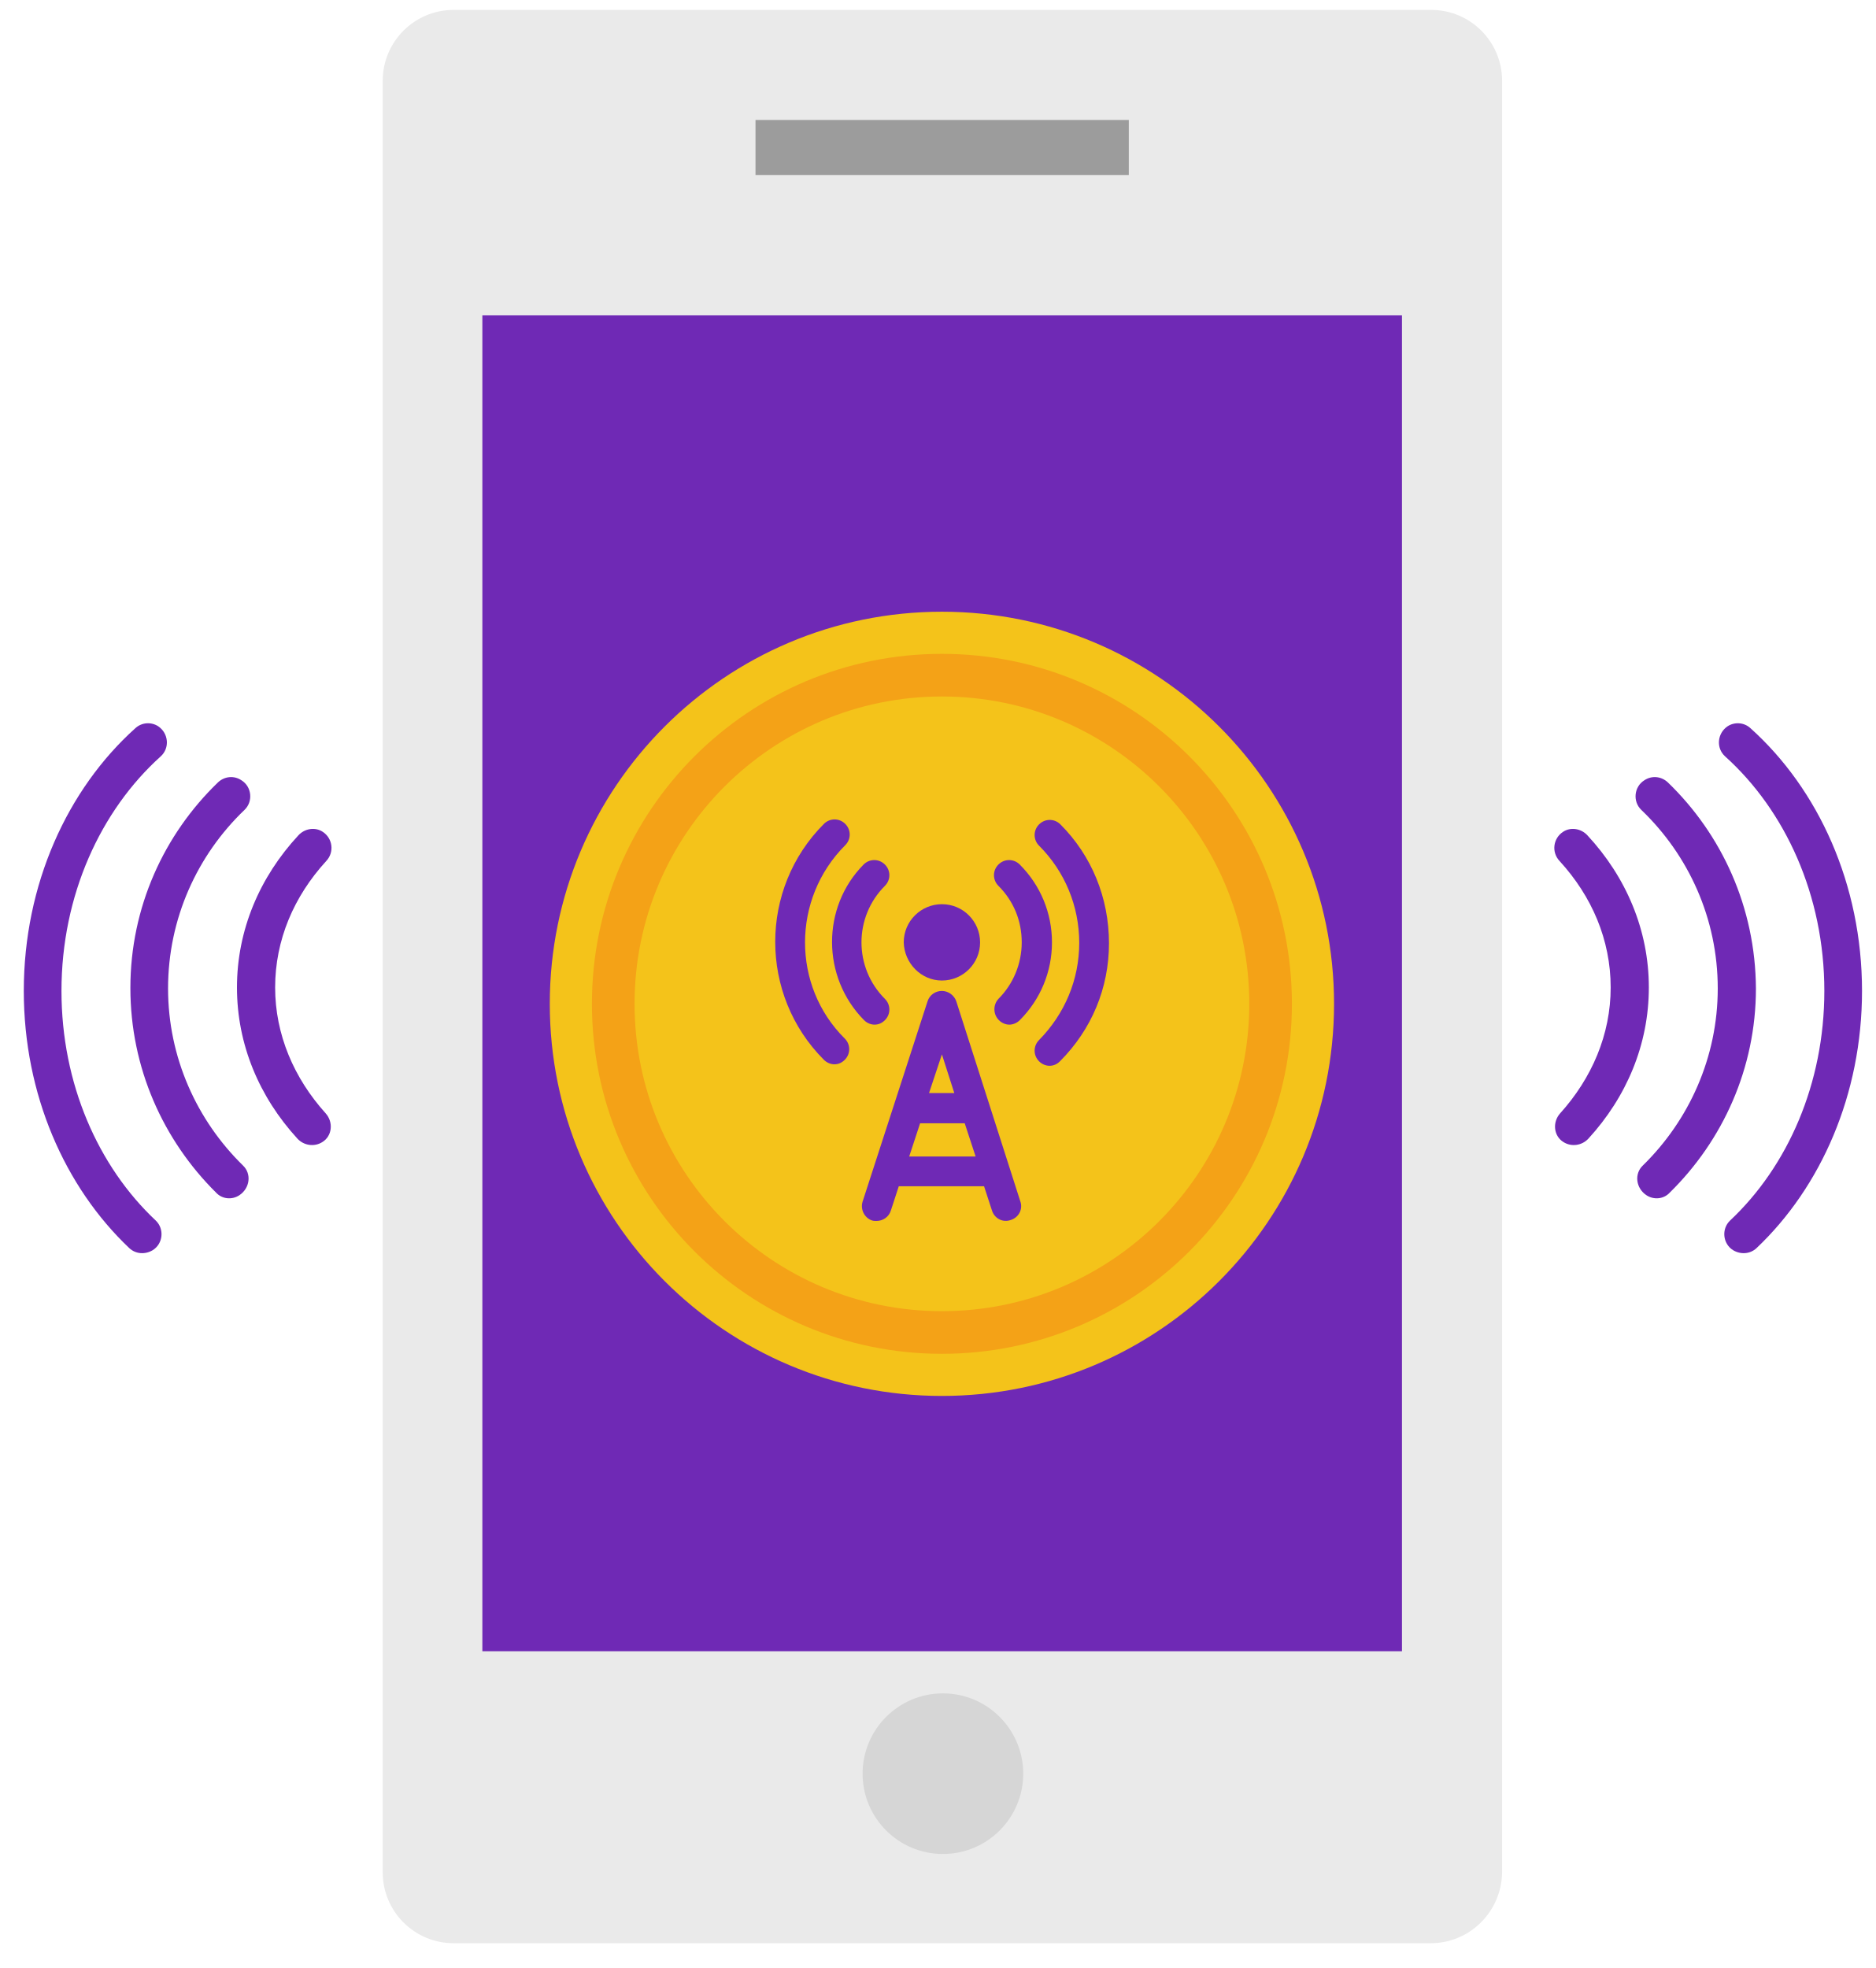
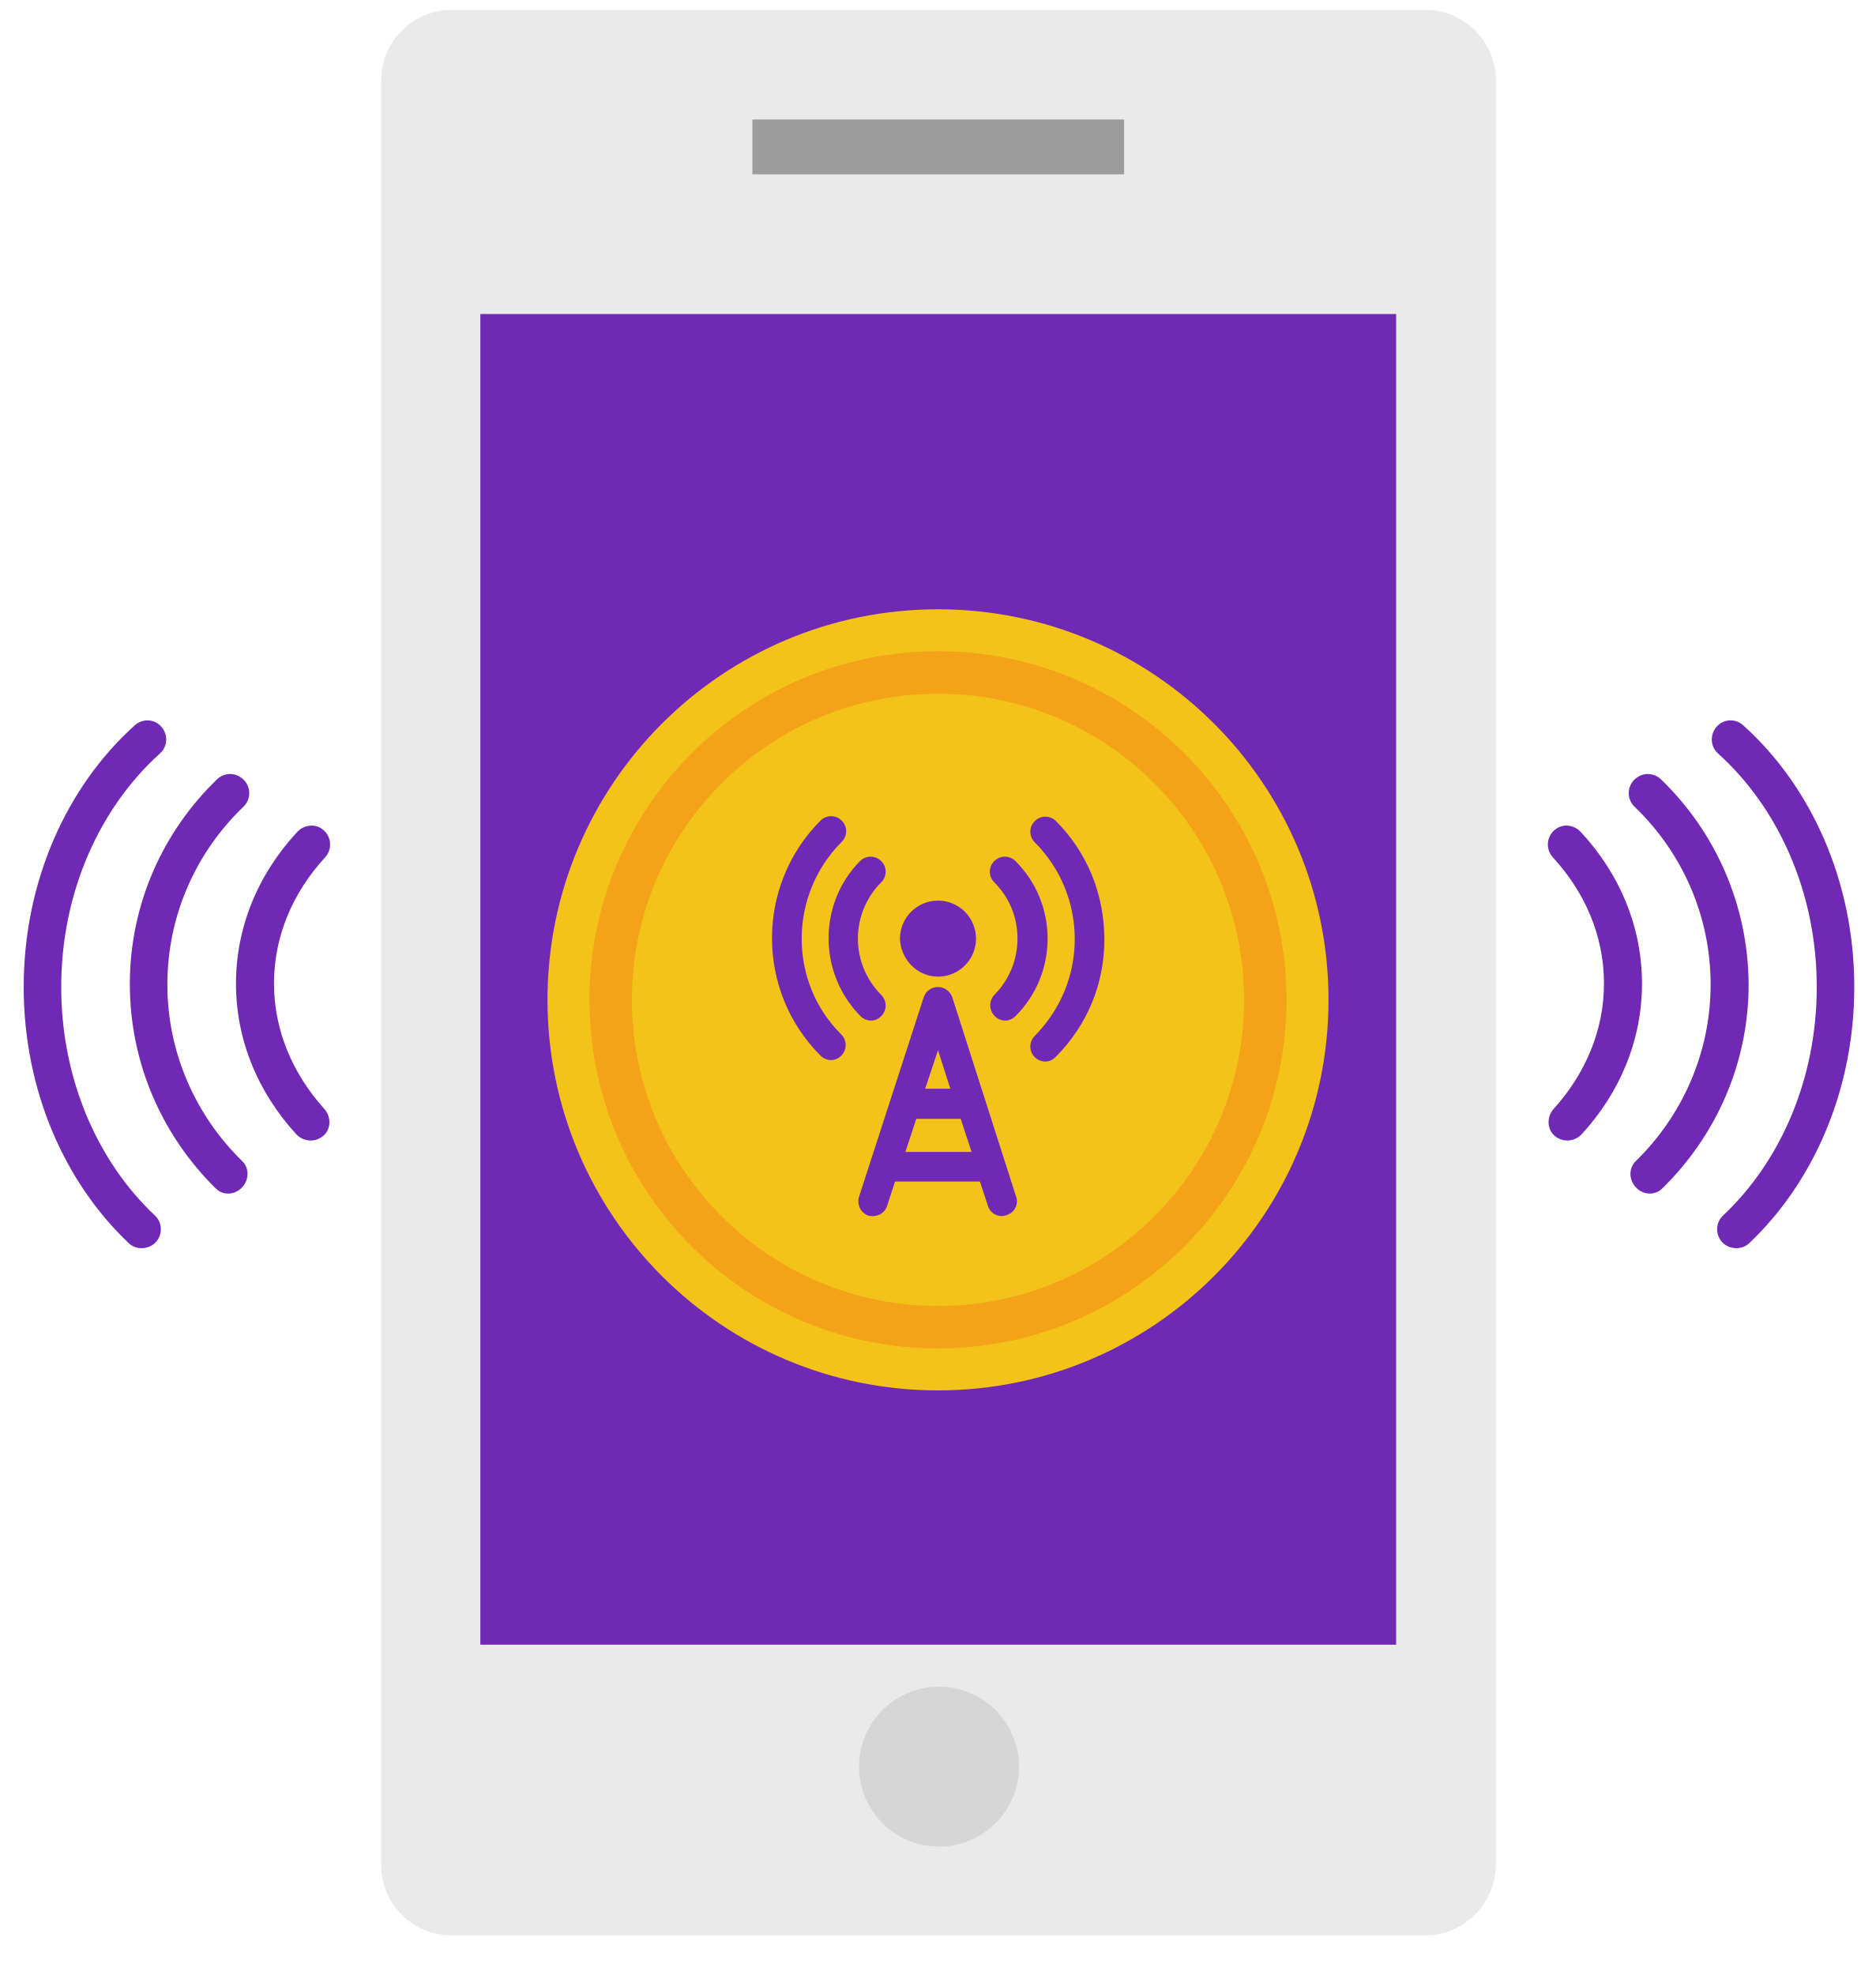
- <svg xmlns="http://www.w3.org/2000/svg" version="1.1" id="Layer_1" x="0px" y="0px" viewBox="0 0 37.83 39.7" style="enable-background:new 0 0 37.83 39.7;" xml:space="preserve">
-   <style type="text/css">
- 	.st0{fill:#EAEAEA;}
- 	.st1{fill:#6F29B5;}
- 	.st2{fill:#F4C31A;}
- 	.st3{fill:#F4A217;}
- 	.st4{fill:#9C9C9C;}
- 	.st5{fill:#D6D6D6;}
- 	.st6{fill:none;stroke:#000000;stroke-width:0.086;stroke-miterlimit:10;}
- </style>
-   <g>
-     <path class="st0" d="M28.86,39.2H9.15c-0.79,0-1.43-0.64-1.43-1.43V1.63c0-0.79,0.64-1.43,1.43-1.43h19.72   c0.79,0,1.43,0.64,1.43,1.43v36.14C30.29,38.56,29.65,39.2,28.86,39.2z" />
-     <rect x="9.73" y="6.36" class="st1" width="18.55" height="26.95" />
-     <circle class="st2" cx="19" cy="20.25" r="7.91" />
-     <circle class="st3" cx="19" cy="20.25" r="7.06" />
-     <circle class="st2" cx="19" cy="20.25" r="6.2" />
-     <rect x="15.24" y="2.42" class="st4" width="7.53" height="1.11" />
-     <circle class="st5" cx="19.02" cy="35.78" r="1.62" />
-     <path class="st6" d="M35.16,25.4" />
-     <g>
-       <path class="st1" d="M35.31,14.69c-0.13-0.12-0.32-0.13-0.46-0.04l0,0c-0.21,0.14-0.24,0.44-0.05,0.61c1.21,1.09,2,2.8,2,4.73    c0,1.87-0.74,3.54-1.9,4.63c-0.18,0.17-0.15,0.47,0.06,0.6l0,0c0.15,0.09,0.34,0.08,0.47-0.04c1.3-1.23,2.13-3.1,2.13-5.19    C37.56,17.84,36.68,15.92,35.31,14.69z" />
-       <path class="st1" d="M33.64,15.78c-0.13-0.12-0.32-0.14-0.47-0.04l0,0c-0.21,0.13-0.24,0.43-0.06,0.6    c0.95,0.91,1.54,2.19,1.54,3.6c0,1.39-0.58,2.66-1.51,3.57c-0.18,0.17-0.14,0.46,0.07,0.6l0,0c0.15,0.1,0.35,0.08,0.47-0.05    c1.07-1.05,1.74-2.51,1.74-4.12C35.41,18.3,34.73,16.83,33.64,15.78z" />
-       <path class="st1" d="M32.02,16.85c-0.13-0.14-0.34-0.17-0.49-0.07l0,0c-0.2,0.13-0.24,0.41-0.07,0.59    c0.65,0.71,1.03,1.59,1.03,2.55c0,0.95-0.38,1.83-1.02,2.54c-0.16,0.18-0.13,0.46,0.07,0.58l0,0c0.16,0.1,0.37,0.07,0.5-0.07    c0.77-0.84,1.22-1.9,1.22-3.05C33.26,18.76,32.8,17.69,32.02,16.85z" />
-     </g>
-     <g>
-       <path class="st1" d="M2.73,14.69c0.13-0.12,0.32-0.13,0.46-0.04l0,0c0.21,0.14,0.24,0.44,0.05,0.61c-1.21,1.09-2,2.8-2,4.73    c0,1.87,0.74,3.54,1.9,4.63c0.18,0.17,0.15,0.47-0.06,0.6l0,0c-0.15,0.09-0.34,0.08-0.47-0.04c-1.3-1.23-2.13-3.1-2.13-5.19    C0.48,17.84,1.36,15.92,2.73,14.69z" />
-       <path class="st1" d="M4.4,15.78c0.13-0.12,0.32-0.14,0.47-0.04l0,0c0.21,0.13,0.24,0.43,0.06,0.6c-0.95,0.91-1.54,2.19-1.54,3.6    c0,1.39,0.58,2.66,1.51,3.57c0.18,0.17,0.14,0.46-0.07,0.6l0,0c-0.15,0.1-0.35,0.08-0.47-0.05C3.29,23,2.63,21.54,2.63,19.93    C2.63,18.3,3.31,16.83,4.4,15.78z" />
-       <path class="st1" d="M6.02,16.85c0.13-0.14,0.34-0.17,0.49-0.07l0,0c0.2,0.13,0.24,0.41,0.07,0.59c-0.65,0.71-1.03,1.59-1.03,2.55    c0,0.95,0.38,1.83,1.02,2.54c0.16,0.18,0.13,0.46-0.07,0.58l0,0c-0.16,0.1-0.37,0.07-0.5-0.07c-0.77-0.84-1.22-1.9-1.22-3.05    C4.78,18.76,5.24,17.69,6.02,16.85z" />
-     </g>
-     <g>
-       <path class="st1" d="M17.05,17.05c0.12-0.12,0.12-0.31,0-0.43c-0.12-0.12-0.31-0.12-0.43,0c-1.31,1.31-1.31,3.45,0,4.76    c0.06,0.06,0.14,0.09,0.21,0.09c0.08,0,0.15-0.03,0.21-0.09c0.12-0.12,0.12-0.31,0-0.43C15.97,19.89,15.97,18.13,17.05,17.05z" />
-       <path class="st1" d="M21.39,16.63c-0.12-0.12-0.31-0.12-0.43,0c-0.12,0.12-0.12,0.31,0,0.43c0.52,0.52,0.81,1.22,0.81,1.96    c0,0.74-0.29,1.43-0.81,1.96c-0.12,0.12-0.12,0.31,0,0.43c0.06,0.06,0.14,0.09,0.21,0.09c0.08,0,0.15-0.03,0.21-0.09    c0.64-0.64,0.99-1.48,0.99-2.38C22.37,18.11,22.02,17.26,21.39,16.63z" />
-       <path class="st1" d="M17.43,20.58c0.06,0.06,0.14,0.09,0.21,0.09c0.08,0,0.15-0.03,0.21-0.09c0.12-0.12,0.12-0.31,0-0.43    c-0.63-0.63-0.63-1.65,0-2.28c0.12-0.12,0.12-0.31,0-0.43c-0.12-0.12-0.31-0.12-0.43,0C16.57,18.3,16.57,19.71,17.43,20.58z" />
-       <path class="st1" d="M20.15,20.58c0.06,0.06,0.14,0.09,0.21,0.09s0.15-0.03,0.21-0.09c0.42-0.42,0.65-0.98,0.65-1.57    c0-0.59-0.23-1.15-0.65-1.57c-0.12-0.12-0.31-0.12-0.43,0c-0.12,0.12-0.12,0.31,0,0.43c0.31,0.31,0.47,0.71,0.47,1.14    c0,0.43-0.17,0.84-0.47,1.14C20.03,20.27,20.03,20.46,20.15,20.58z" />
-       <path class="st1" d="M19,19.78c0.42,0,0.77-0.34,0.77-0.77c0-0.42-0.34-0.77-0.77-0.77c-0.42,0-0.77,0.34-0.77,0.77    C18.24,19.43,18.58,19.78,19,19.78z" />
-       <path class="st1" d="M19.29,20.2c-0.04-0.12-0.16-0.21-0.29-0.21s-0.25,0.08-0.29,0.21l-1.31,4.04c-0.05,0.16,0.04,0.33,0.19,0.38    c0.03,0.01,0.06,0.01,0.09,0.01c0.13,0,0.25-0.08,0.29-0.21l0.16-0.49h1.72l0.16,0.49c0.05,0.16,0.22,0.25,0.38,0.19    c0.16-0.05,0.25-0.22,0.19-0.38L19.29,20.2z M19,21.27l0.25,0.78h-0.51L19,21.27z M18.34,23.33l0.22-0.67h0.9l0.22,0.67H18.34z" />
+ <svg xmlns="http://www.w3.org/2000/svg" width="38px" height="40px" viewBox="0 0 38 40" version="1.1">
+   <defs />
+   <g id="Page-1" stroke="none" stroke-width="1" fill="none" fill-rule="evenodd">
+     <g id="Carrier1" fill-rule="nonzero">
+       <path d="M28.86,39.2 L9.15,39.2 C8.36,39.2 7.72,38.56 7.72,37.77 L7.72,1.63 C7.72,0.84 8.36,0.2 9.15,0.2 L28.87,0.2 C29.66,0.2 30.3,0.84 30.3,1.63 L30.3,37.77 C30.29,38.56 29.65,39.2 28.86,39.2 Z" id="Shape" fill="#EAEAEA" />
+       <rect id="Rectangle-path" fill="#6F29B5" x="9.73" y="6.36" width="18.55" height="26.95" />
+       <circle id="Oval" fill="#F4C31A" cx="19" cy="20.25" r="7.91" />
+       <circle id="Oval" fill="#F4A217" cx="19" cy="20.25" r="7.06" />
+       <circle id="Oval" fill="#F4C31A" cx="19" cy="20.25" r="6.2" />
+       <rect id="Rectangle-path" fill="#9C9C9C" x="15.24" y="2.42" width="7.53" height="1.11" />
+       <circle id="Oval" fill="#D6D6D6" cx="19.02" cy="35.78" r="1.62" />
+       <g id="Group" transform="translate(31, 14)" fill="#6F29B5">
+         <path d="M4.31,0.69 C4.18,0.57 3.99,0.56 3.85,0.65 L3.85,0.65 C3.64,0.79 3.61,1.09 3.8,1.26 C5.01,2.35 5.8,4.06 5.8,5.99 C5.8,7.86 5.06,9.53 3.9,10.62 C3.72,10.79 3.75,11.09 3.96,11.22 L3.96,11.22 C4.11,11.31 4.3,11.3 4.43,11.18 C5.73,9.95 6.56,8.08 6.56,5.99 C6.56,3.84 5.68,1.92 4.31,0.69 Z" id="Shape" />
+         <path d="M2.64,1.78 C2.51,1.66 2.32,1.64 2.17,1.74 L2.17,1.74 C1.96,1.87 1.93,2.17 2.11,2.34 C3.06,3.25 3.65,4.53 3.65,5.94 C3.65,7.33 3.07,8.6 2.14,9.51 C1.96,9.68 2,9.97 2.21,10.11 L2.21,10.11 C2.36,10.21 2.56,10.19 2.68,10.06 C3.75,9.01 4.42,7.55 4.42,5.94 C4.41,4.3 3.73,2.83 2.64,1.78 Z" id="Shape" />
+         <path d="M1.02,2.85 C0.89,2.71 0.68,2.68 0.53,2.78 L0.53,2.78 C0.33,2.91 0.29,3.19 0.46,3.37 C1.11,4.08 1.49,4.96 1.49,5.92 C1.49,6.87 1.11,7.75 0.47,8.46 C0.31,8.64 0.34,8.92 0.54,9.04 L0.54,9.04 C0.7,9.14 0.91,9.11 1.04,8.97 C1.81,8.13 2.26,7.07 2.26,5.92 C2.26,4.76 1.8,3.69 1.02,2.85 Z" id="Shape" />
+       </g>
+       <g id="Group" transform="translate(0, 14)" fill="#6F29B5">
+         <path d="M2.73,0.69 C2.86,0.57 3.05,0.56 3.19,0.65 L3.19,0.65 C3.4,0.79 3.43,1.09 3.24,1.26 C2.03,2.35 1.24,4.06 1.24,5.99 C1.24,7.86 1.98,9.53 3.14,10.62 C3.32,10.79 3.29,11.09 3.08,11.22 L3.08,11.22 C2.93,11.31 2.74,11.3 2.61,11.18 C1.31,9.95 0.48,8.08 0.48,5.99 C0.48,3.84 1.36,1.92 2.73,0.69 Z" id="Shape" />
+         <path d="M4.4,1.78 C4.53,1.66 4.72,1.64 4.87,1.74 L4.87,1.74 C5.08,1.87 5.11,2.17 4.93,2.34 C3.98,3.25 3.39,4.53 3.39,5.94 C3.39,7.33 3.97,8.6 4.9,9.51 C5.08,9.68 5.04,9.97 4.83,10.11 L4.83,10.11 C4.68,10.21 4.48,10.19 4.36,10.06 C3.29,9 2.63,7.54 2.63,5.93 C2.63,4.3 3.31,2.83 4.4,1.78 Z" id="Shape" />
+         <path d="M6.02,2.85 C6.15,2.71 6.36,2.68 6.51,2.78 L6.51,2.78 C6.71,2.91 6.75,3.19 6.58,3.37 C5.93,4.08 5.55,4.96 5.55,5.92 C5.55,6.87 5.93,7.75 6.57,8.46 C6.73,8.64 6.7,8.92 6.5,9.04 L6.5,9.04 C6.34,9.14 6.13,9.11 6,8.97 C5.23,8.13 4.78,7.07 4.78,5.92 C4.78,4.76 5.24,3.69 6.02,2.85 Z" id="Shape" />
+       </g>
+       <g id="Group" transform="translate(15, 16)" fill="#6F29B5">
+         <path d="M2.05,1.05 C2.17,0.93 2.17,0.74 2.05,0.62 C1.93,0.5 1.74,0.5 1.62,0.62 C0.31,1.93 0.31,4.07 1.62,5.38 C1.68,5.44 1.76,5.47 1.83,5.47 C1.91,5.47 1.98,5.44 2.04,5.38 C2.16,5.26 2.16,5.07 2.04,4.95 C0.97,3.89 0.97,2.13 2.05,1.05 Z" id="Shape" />
+         <path d="M6.39,0.63 C6.27,0.51 6.08,0.51 5.96,0.63 C5.84,0.75 5.84,0.94 5.96,1.06 C6.48,1.58 6.77,2.28 6.77,3.02 C6.77,3.76 6.48,4.45 5.96,4.98 C5.84,5.1 5.84,5.29 5.96,5.41 C6.02,5.47 6.1,5.5 6.17,5.5 C6.25,5.5 6.32,5.47 6.38,5.41 C7.02,4.77 7.37,3.93 7.37,3.03 C7.37,2.11 7.02,1.26 6.39,0.63 Z" id="Shape" />
+         <path d="M2.43,4.58 C2.49,4.64 2.57,4.67 2.64,4.67 C2.72,4.67 2.79,4.64 2.85,4.58 C2.97,4.46 2.97,4.27 2.85,4.15 C2.22,3.52 2.22,2.5 2.85,1.87 C2.97,1.75 2.97,1.56 2.85,1.44 C2.73,1.32 2.54,1.32 2.42,1.44 C1.57,2.3 1.57,3.71 2.43,4.58 Z" id="Shape" />
+         <path d="M5.15,4.58 C5.21,4.64 5.29,4.67 5.36,4.67 C5.43,4.67 5.51,4.64 5.57,4.58 C5.99,4.16 6.22,3.6 6.22,3.01 C6.22,2.42 5.99,1.86 5.57,1.44 C5.45,1.32 5.26,1.32 5.14,1.44 C5.02,1.56 5.02,1.75 5.14,1.87 C5.45,2.18 5.61,2.58 5.61,3.01 C5.61,3.44 5.44,3.85 5.14,4.15 C5.03,4.27 5.03,4.46 5.15,4.58 Z" id="Shape" />
+         <path d="M4,3.78 C4.42,3.78 4.77,3.44 4.77,3.01 C4.77,2.59 4.43,2.24 4,2.24 C3.58,2.24 3.23,2.58 3.23,3.01 C3.24,3.43 3.58,3.78 4,3.78 Z" id="Shape" />
+         <path d="M4.29,4.2 C4.25,4.08 4.13,3.99 4,3.99 C3.87,3.99 3.75,4.07 3.71,4.2 L2.4,8.24 C2.35,8.4 2.44,8.57 2.59,8.62 C2.62,8.63 2.65,8.63 2.68,8.63 C2.81,8.63 2.93,8.55 2.97,8.42 L3.13,7.93 L4.85,7.93 L5.01,8.42 C5.06,8.58 5.23,8.67 5.39,8.61 C5.55,8.56 5.64,8.39 5.58,8.23 L4.29,4.2 Z M4,5.27 L4.25,6.05 L3.74,6.05 L4,5.27 Z M3.34,7.33 L3.56,6.66 L4.46,6.66 L4.68,7.33 L3.34,7.33 Z" id="Shape" />
+       </g>
    </g>
  </g>
</svg>
